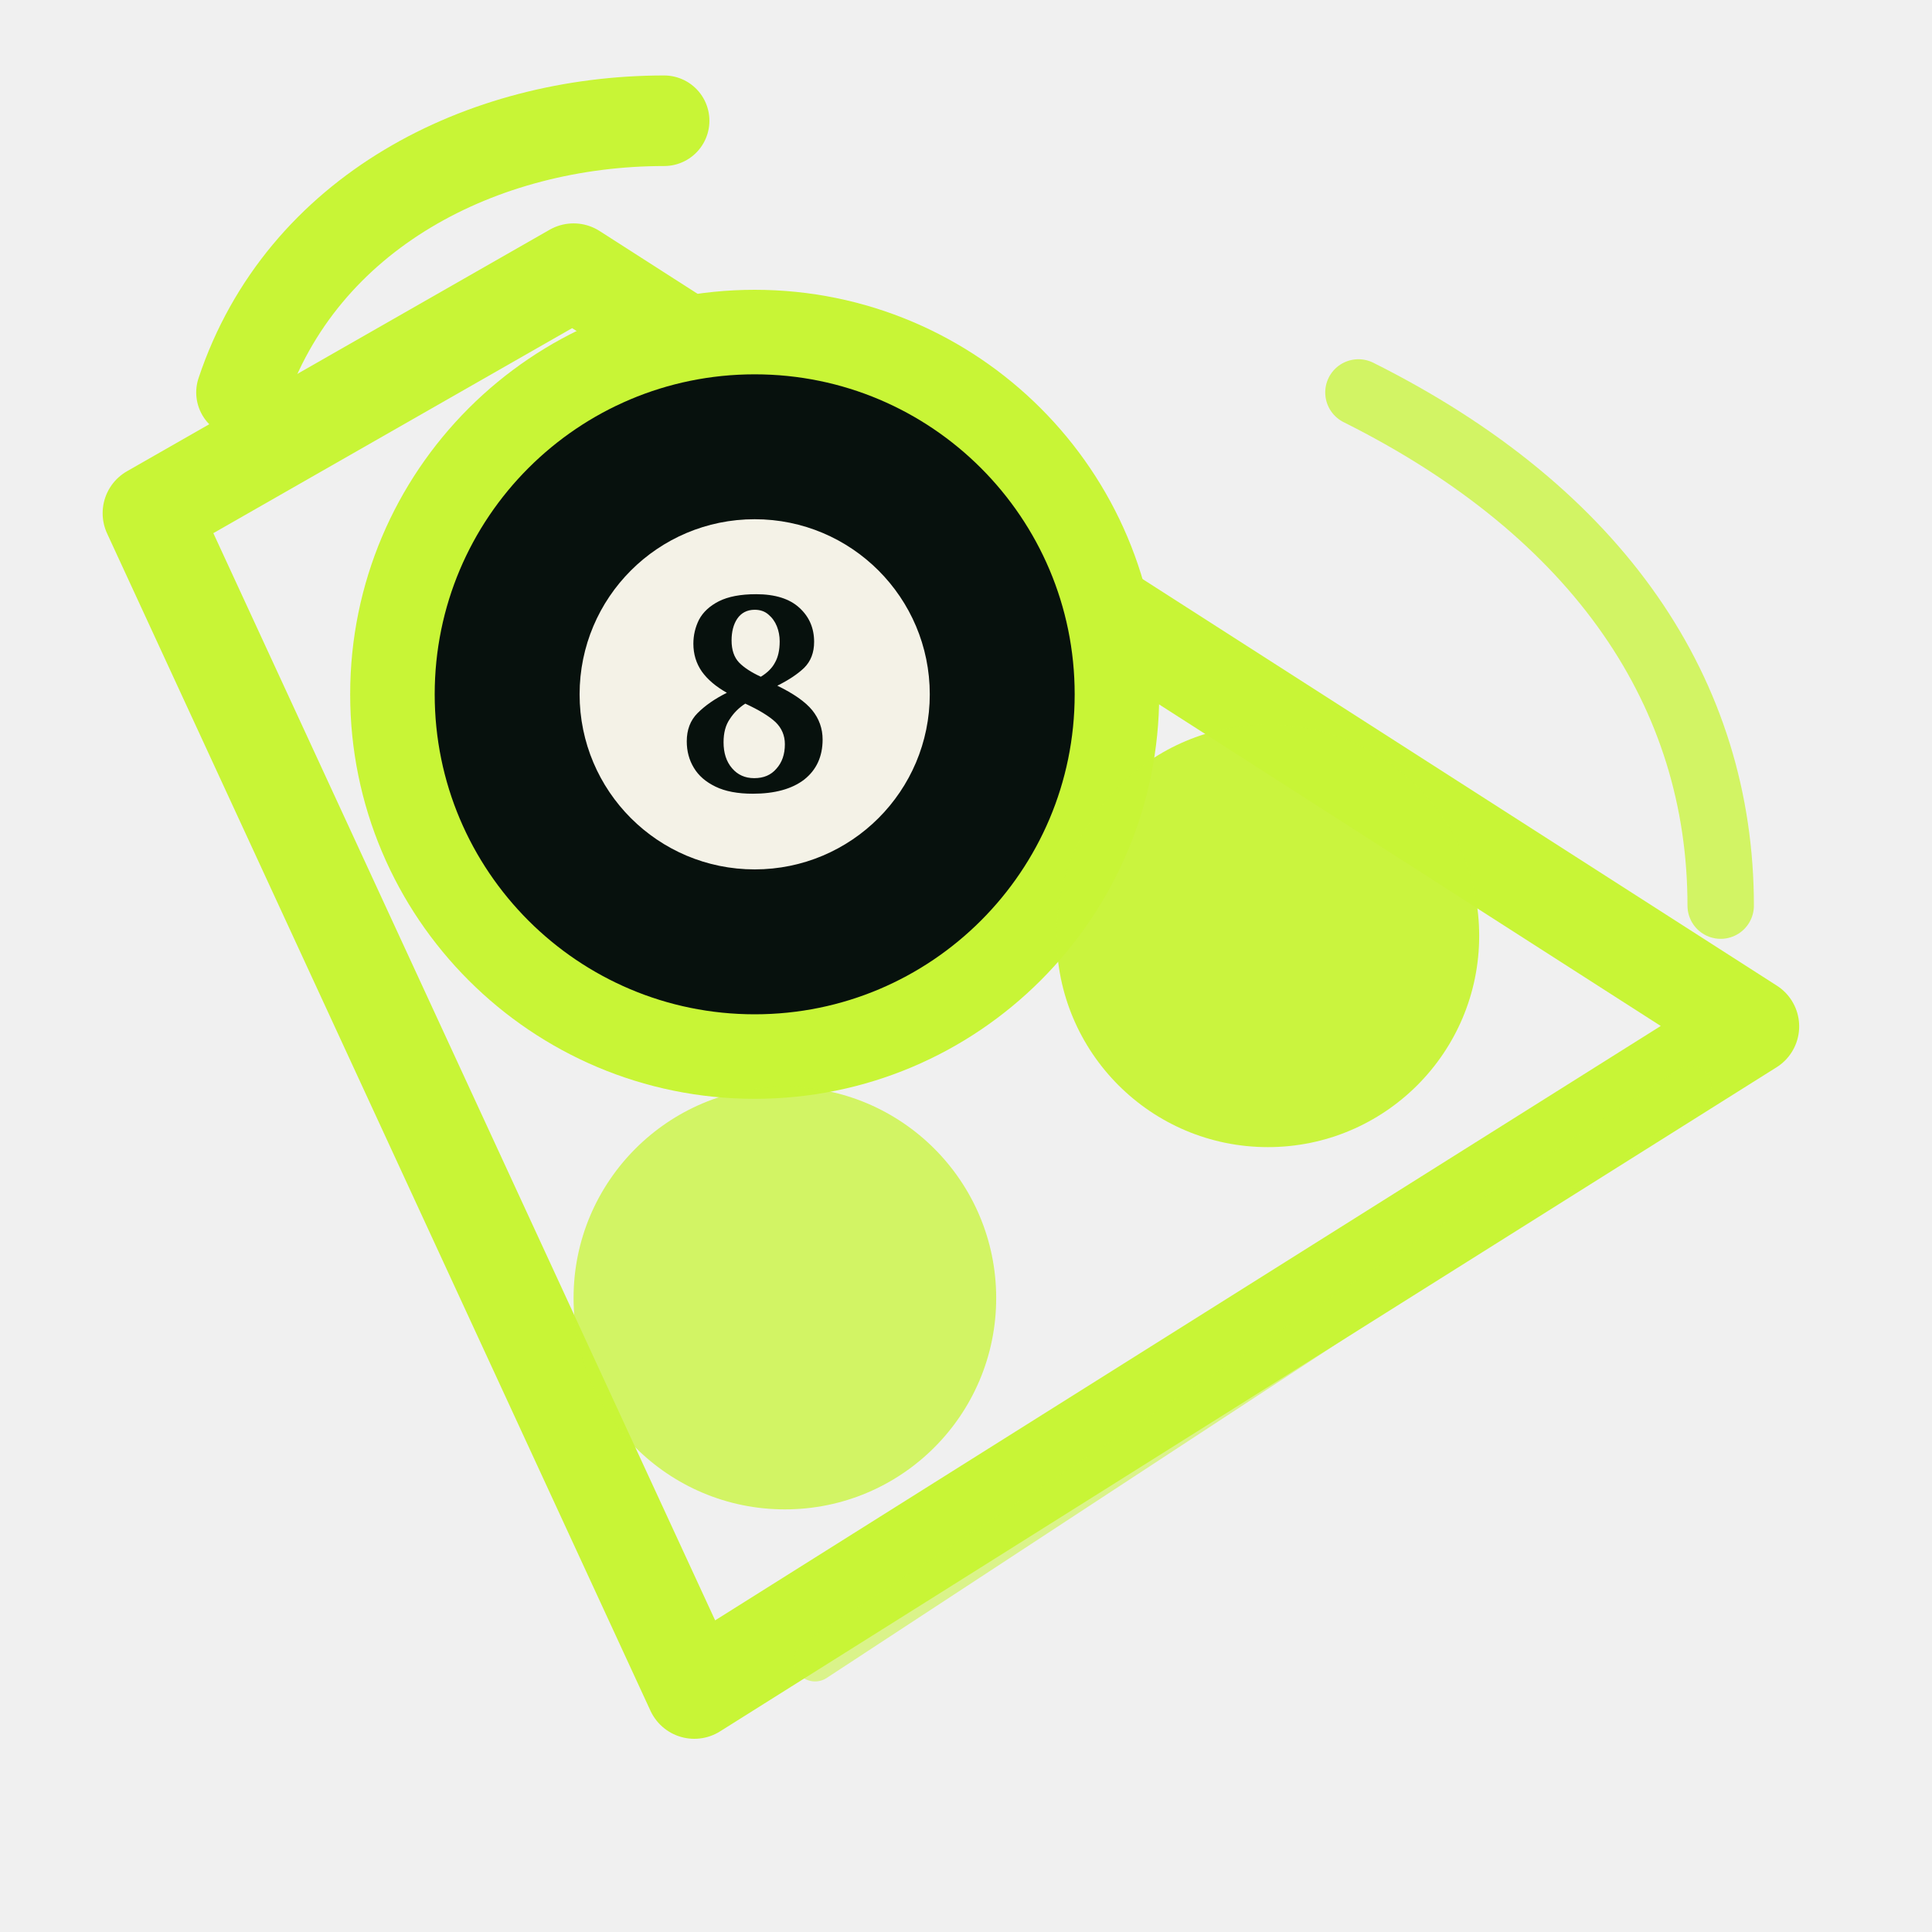
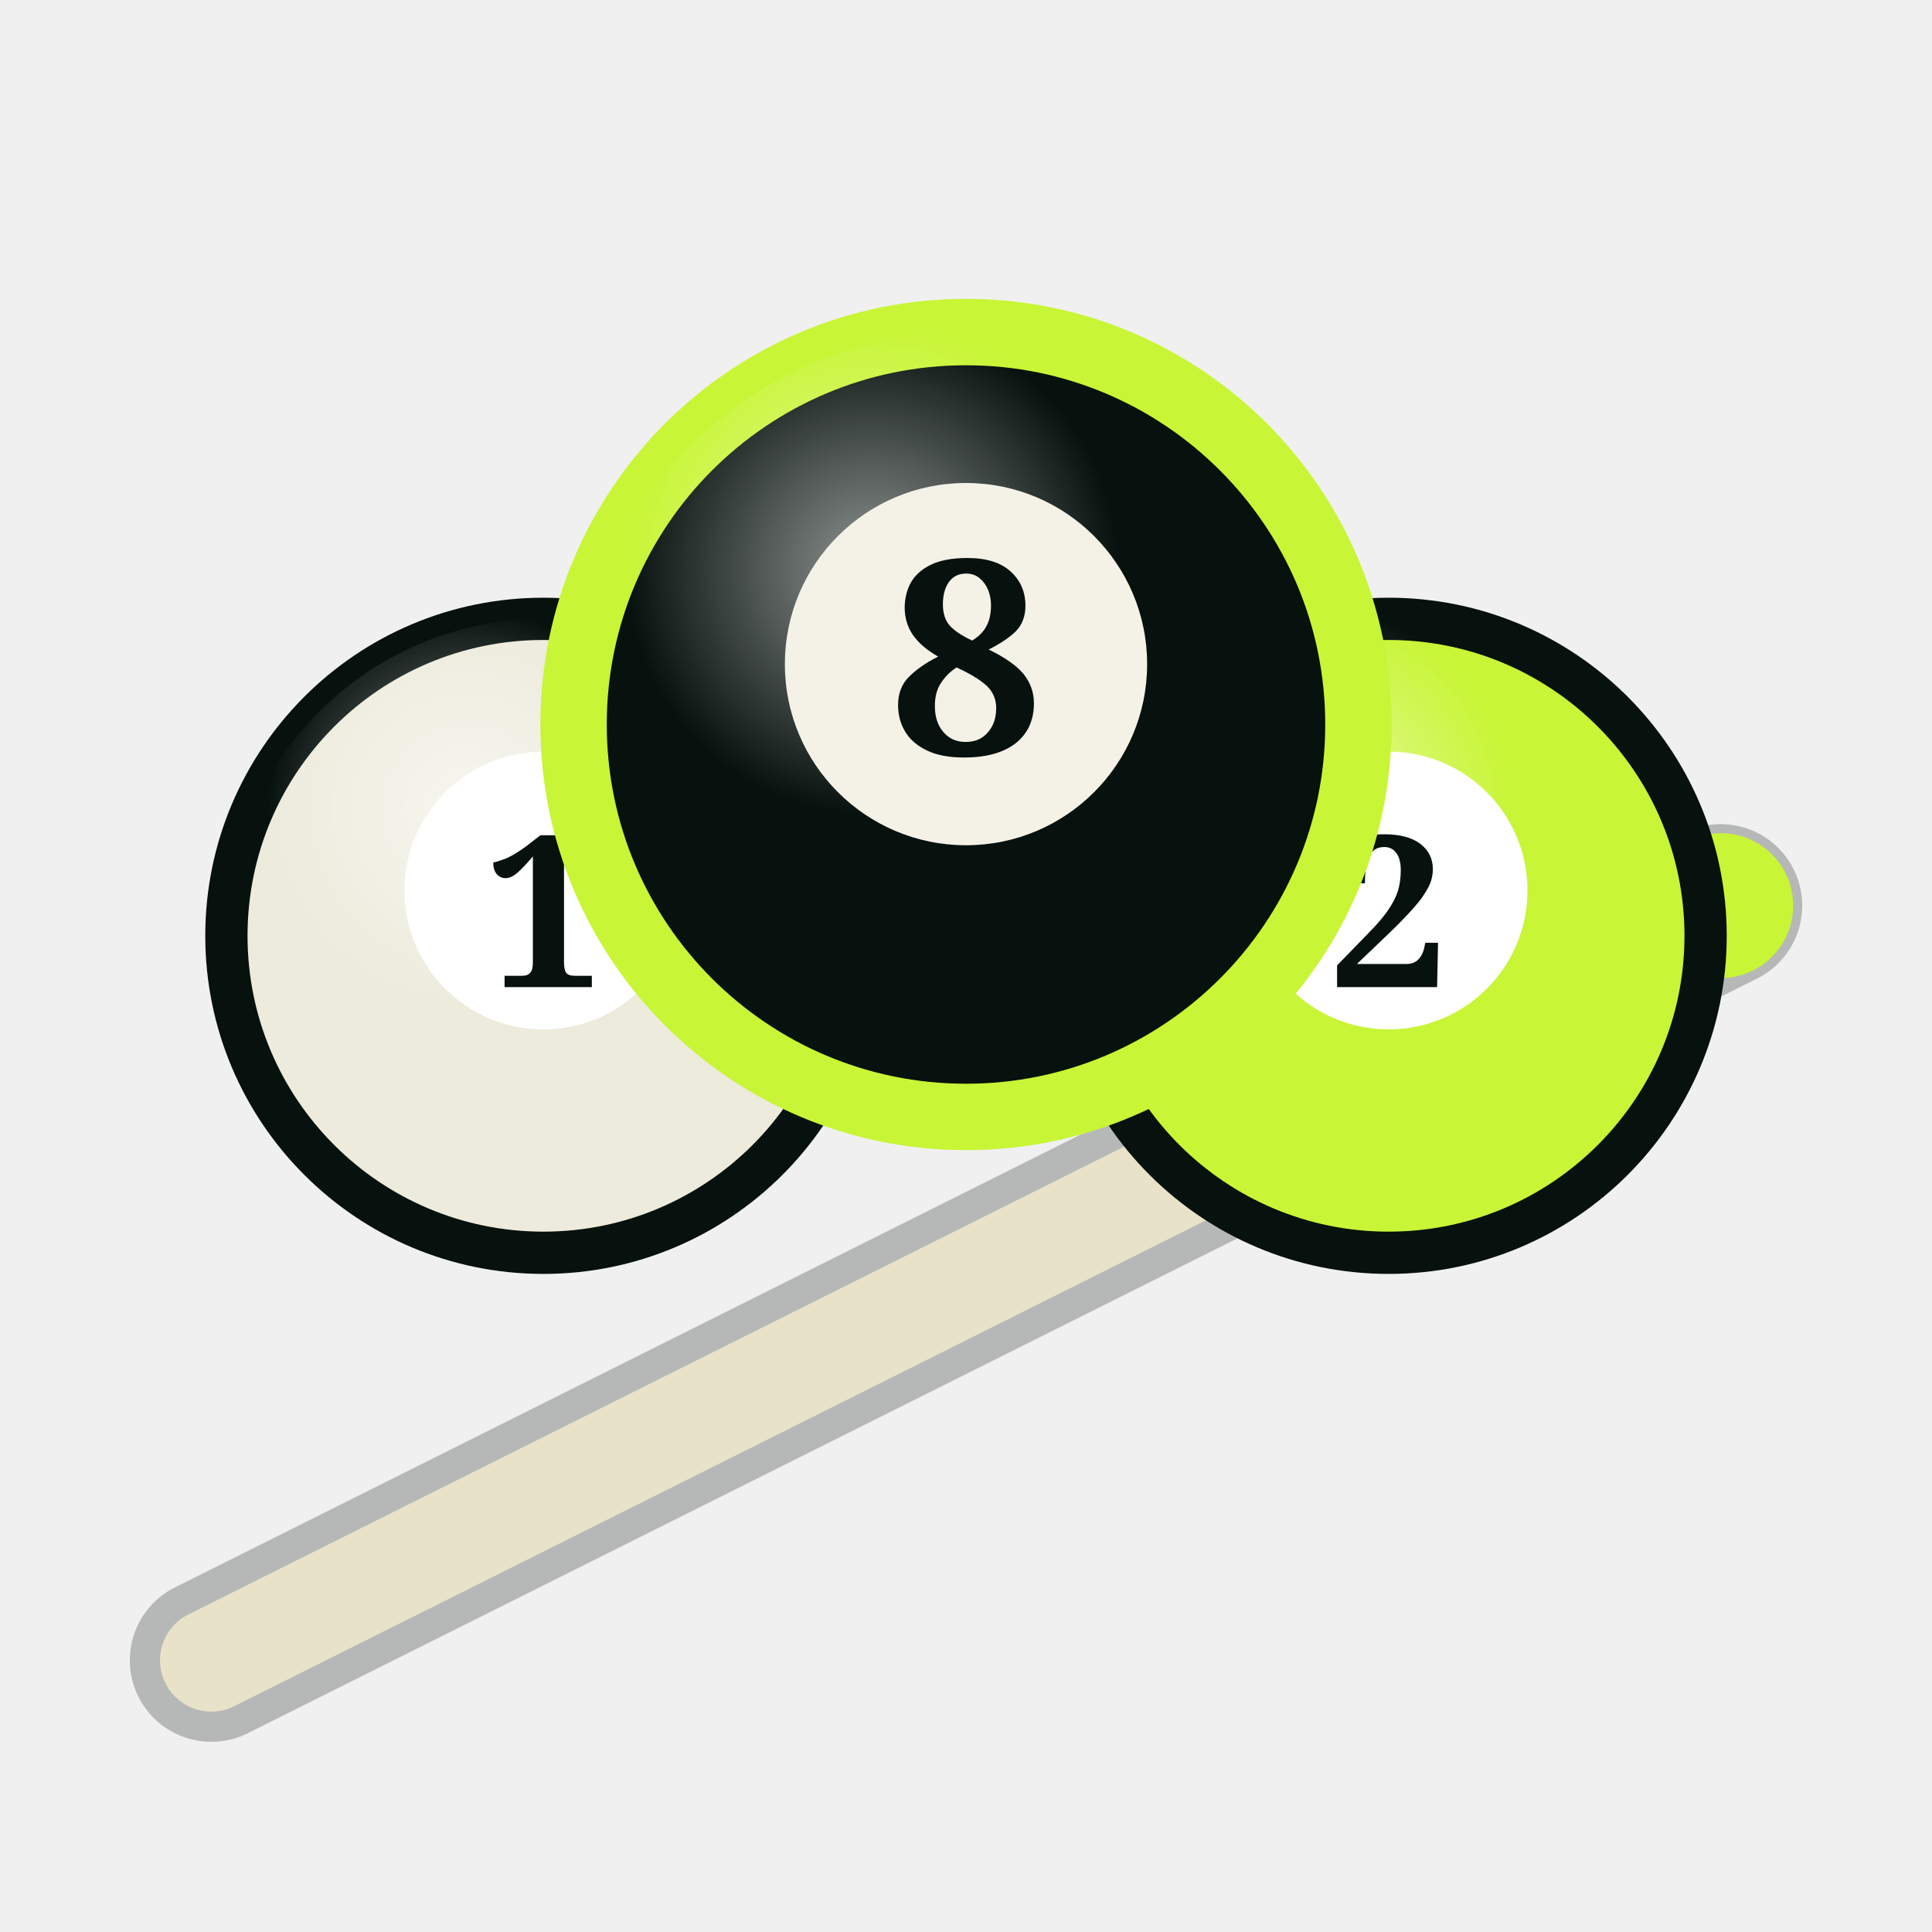
<svg xmlns="http://www.w3.org/2000/svg" viewBox="0 0 64 64" role="img" aria-labelledby="title">
-   <g fill="none" stroke="#C8F536" stroke-linecap="round" stroke-linejoin="round">
-     <path d="M8 13c2-6 8-9 14-9" stroke-width="3" />
-     <path d="M19 9 5 17l18 39 35-22L19 9Z" stroke-width="3.2" />
-     <path d="m27 55 29-19" stroke-width="1.4" opacity=".55" />
-     <path d="M45 13c8 4 12 10 12 17" stroke-width="2.2" opacity=".75" />
-     <circle cx="25" cy="23" r="12" fill="#07110d" stroke-width="2.8" />
-     <circle cx="25" cy="23" r="5.8" fill="#f4f2e7" stroke="none" />
+   <defs>
+     <radialGradient id="shine" cx="38%" cy="30%" r="70%">
+       <stop offset="0%" stop-color="#ffffff" stop-opacity=".55" />
+       <stop offset="45%" stop-color="#ffffff" stop-opacity="0" />
+     </radialGradient>
+   </defs>
+   <g stroke-linecap="round">
+     <line x1="7" y1="55" x2="57" y2="30" stroke="#07110d" stroke-width="5.4" opacity=".25" />
+     <line x1="7" y1="55" x2="57" y2="30" stroke="#e8e2c9" stroke-width="3.4" />
+     <line x1="45" y1="37.5" x2="57" y2="30" stroke="#153b2a" stroke-width="3.4" />
+     <circle cx="57" cy="30" r="2.4" fill="#C8F536" />
  </g>
-   <text x="25" y="26.2" fill="#07110d" font-family="Georgia,serif" font-size="9" font-weight="700" text-anchor="middle">8</text>
-   <circle cx="42" cy="31" r="7" fill="#C8F536" opacity=".95" />
-   <circle cx="26" cy="43" r="7" fill="#C8F536" opacity=".75" />
+   <g>
+     <circle cx="18" cy="31" r="10.5" fill="#ecebdc" stroke="#07110d" stroke-width="1.4" />
+     <circle cx="18" cy="31" r="10.5" fill="url(#shine)" />
+     <circle cx="18" cy="29.5" r="4.6" fill="#fff" />
+     <text x="18" y="32.7" fill="#07110d" font-family="Georgia,serif" font-size="7" font-weight="700" text-anchor="middle">1</text>
+   </g>
+   <g>
+     <circle cx="46" cy="31" r="10.5" fill="#C8F536" stroke="#07110d" stroke-width="1.4" />
+     <circle cx="46" cy="31" r="10.5" fill="url(#shine)" />
+     <circle cx="46" cy="29.5" r="4.6" fill="#fff" />
+     <text x="46" y="32.7" fill="#07110d" font-family="Georgia,serif" font-size="7" font-weight="700" text-anchor="middle">2</text>
+   </g>
+   <g>
+     <circle cx="32" cy="24" r="13" fill="#07110d" stroke="#C8F536" stroke-width="2.2" />
+     <circle cx="32" cy="24" r="13" fill="url(#shine)" />
+     <circle cx="32" cy="22" r="6" fill="#f4f2e7" />
+     <text x="32" y="25" fill="#07110d" font-family="Georgia,serif" font-size="9" font-weight="700" text-anchor="middle">8</text>
+   </g>
</svg>
